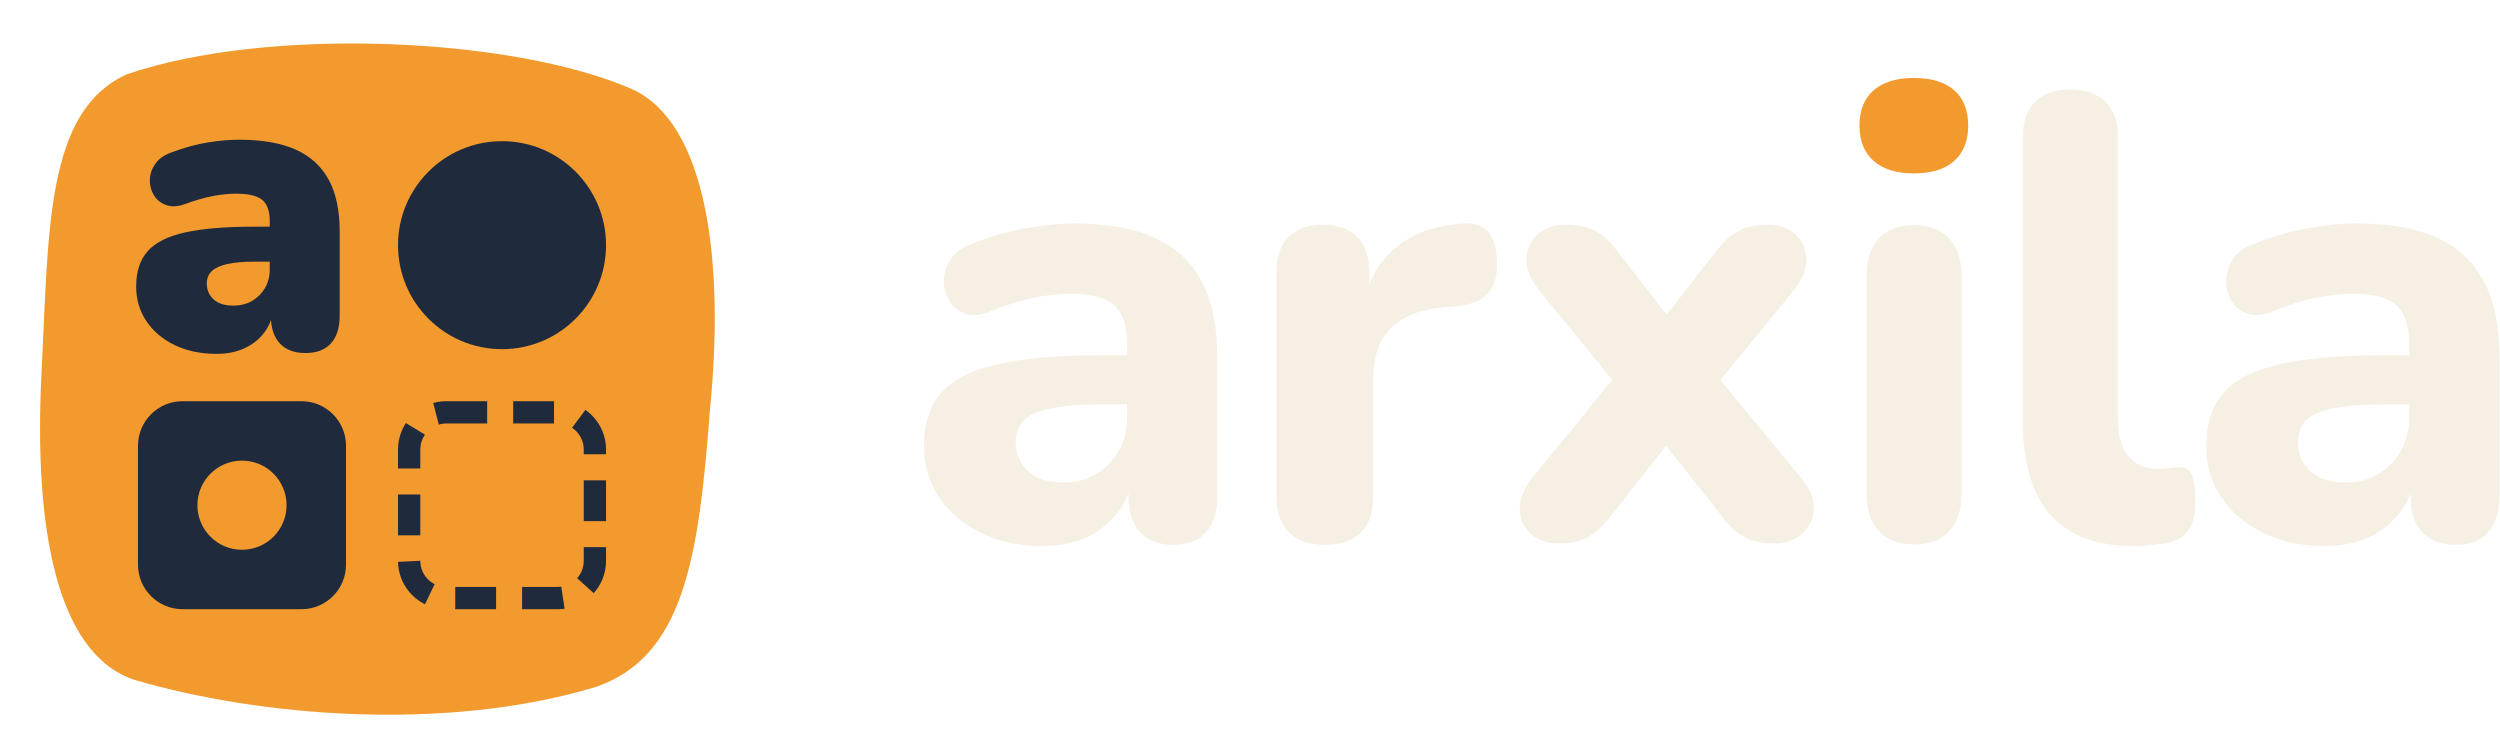
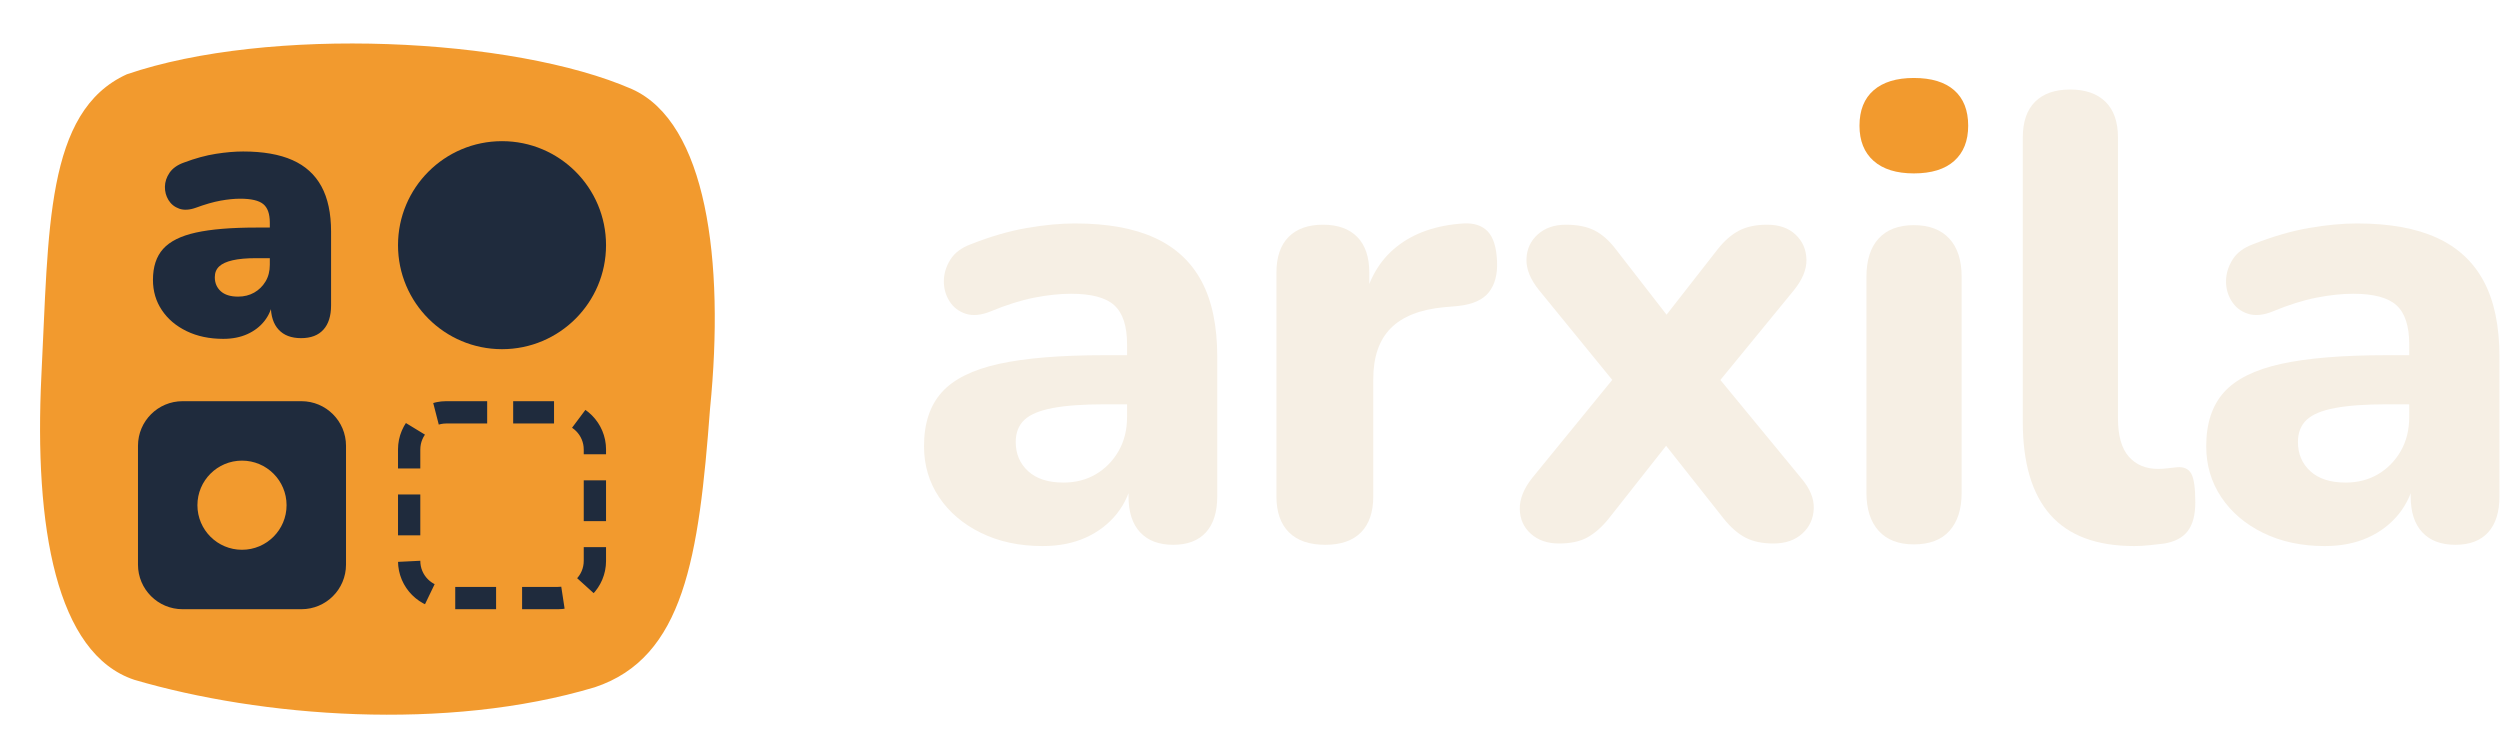
<svg xmlns="http://www.w3.org/2000/svg" viewBox="0.00 0.00 672.71 200.00" width="673" height="200" role="img" aria-label="arxila">
  <path d="M34 20 C72 7 138 10 170 24 C190 33 195 70 191 110 C188 150 184 177 160 185 C120 197 70 193 36 183 C15 176 9 142 11 101 C13 62 12 30 34 20 Z" fill="#F29A2E" />
-   <path d="M58.15 95.26Q51.78 95.26 46.88 92.9Q41.98 90.53 39.25 86.43Q36.51 82.33 36.51 77.12Q36.51 71.07 39.64 67.58Q42.78 64.08 49.76 62.55Q56.75 61.02 68.26 61.02H74.43V70.44H68.23Q63.86 70.44 61.04 71.08Q58.22 71.71 56.88 72.98Q55.53 74.25 55.53 76.3Q55.53 78.92 57.36 80.6Q59.18 82.27 62.7 82.27Q65.47 82.27 67.65 81.03Q69.82 79.8 71.15 77.6Q72.47 75.4 72.47 72.48V59.53Q72.47 55.43 70.43 53.79Q68.4 52.14 63.36 52.14Q60.61 52.14 57.29 52.75Q53.97 53.35 49.75 54.9Q46.77 55.98 44.61 55.21Q42.44 54.44 41.3 52.58Q40.15 50.71 40.19 48.46Q40.22 46.21 41.62 44.15Q43.02 42.1 46 41.03Q51.3 39.05 55.88 38.33Q60.46 37.61 64.24 37.61Q73.45 37.61 79.4 40.25Q85.36 42.9 88.33 48.35Q91.3 53.79 91.3 62.28V84.94Q91.3 89.84 88.94 92.44Q86.58 95.04 82.09 95.04Q77.59 95.04 75.18 92.44Q72.76 89.84 72.76 84.94V82.07L73.44 83.57Q72.88 87.13 70.83 89.74Q68.78 92.34 65.56 93.8Q62.34 95.26 58.15 95.26Z" fill="#1F2B3D" />
+   <path d="M59.96 91.22Q54.39 91.22 50.11 89.15Q45.82 87.08 43.43 83.49Q41.03 79.91 41.03 75.34Q41.03 70.05 43.77 67Q46.52 63.94 52.63 62.6Q58.74 61.26 68.81 61.26H74.21V69.5H68.79Q64.96 69.5 62.5 70.06Q60.03 70.62 58.85 71.73Q57.68 72.83 57.68 74.63Q57.68 76.93 59.27 78.39Q60.87 79.85 63.95 79.85Q66.37 79.85 68.28 78.77Q70.18 77.69 71.34 75.77Q72.49 73.84 72.49 71.29V59.95Q72.49 56.37 70.71 54.93Q68.93 53.49 64.53 53.49Q62.12 53.49 59.21 54.02Q56.31 54.55 52.62 55.91Q50.01 56.85 48.11 56.18Q46.22 55.5 45.22 53.87Q44.22 52.24 44.25 50.27Q44.28 48.3 45.5 46.5Q46.73 44.71 49.34 43.77Q53.97 42.03 57.98 41.41Q61.99 40.78 65.29 40.78Q73.35 40.78 78.56 43.09Q83.78 45.4 86.38 50.17Q88.98 54.94 88.98 62.36V82.19Q88.98 86.48 86.91 88.75Q84.85 91.03 80.91 91.03Q76.98 91.03 74.87 88.75Q72.75 86.48 72.75 82.19V79.68L73.35 80.99Q72.85 84.11 71.06 86.39Q69.27 88.67 66.45 89.94Q63.63 91.22 59.96 91.22Z" fill="#1F2B3D" />
  <circle cx="135" cy="66" r="28" fill="#1F2B3D" />
  <rect x="37" y="108" width="56" height="56" rx="12" fill="#1F2B3D" />
  <circle cx="65" cy="136" r="12" fill="#F29A2E" />
  <rect x="110" y="111" width="50" height="50" rx="10" fill="none" stroke="#1F2B3D" stroke-width="6" stroke-dasharray="11 7" />
  <path d="M280.51 147Q271.2 147 263.97 143.47Q256.74 139.94 252.67 133.87Q248.6 127.79 248.6 120.12Q248.6 110.95 253.36 105.63Q258.11 100.31 268.75 97.96Q279.38 95.62 297.11 95.62H306.02V108.84H297.17Q288.56 108.84 283.27 109.84Q277.97 110.83 275.63 113.02Q273.29 115.22 273.29 118.99Q273.29 123.79 276.64 126.85Q279.98 129.91 286.14 129.91Q291.05 129.91 294.88 127.65Q298.7 125.39 300.98 121.42Q303.26 117.45 303.26 112.26V92.69Q303.26 85.32 299.84 82.2Q296.43 79.08 288.19 79.08Q283.64 79.08 278.27 80.13Q272.91 81.19 266.58 83.81Q262.71 85.39 259.85 84.47Q257 83.55 255.45 81.08Q253.91 78.62 253.94 75.65Q253.96 72.68 255.69 69.9Q257.42 67.12 261.28 65.72Q269.2 62.6 276.27 61.37Q283.35 60.15 289.19 60.15Q302.26 60.15 310.7 64.02Q319.15 67.88 323.35 75.78Q327.54 83.68 327.54 96.03V133.62Q327.54 139.95 324.49 143.31Q321.44 146.66 315.68 146.66Q309.92 146.66 306.79 143.31Q303.65 139.95 303.65 133.62V127.34L304.85 128.46Q303.82 134.13 300.53 138.27Q297.23 142.41 292.16 144.71Q287.09 147 280.51 147Z" fill="#F6EFE4" />
  <path d="M356.61 146.66Q350.23 146.66 346.85 143.31Q343.47 139.95 343.47 133.62V73.41Q343.47 67.09 346.74 63.79Q350.01 60.49 356 60.49Q361.98 60.49 365.23 63.79Q368.47 67.09 368.47 73.41V82.24H366.78Q368.78 72.06 375.79 66.45Q382.8 60.85 393.86 60.15Q398.06 59.92 400.35 62.3Q402.63 64.69 402.86 70.38Q403.09 75.58 400.67 78.66Q398.24 81.74 392.44 82.36L388.6 82.7Q378.94 83.61 374.24 88.37Q369.54 93.13 369.54 102.06V133.62Q369.54 139.95 366.24 143.31Q362.94 146.66 356.61 146.66Z" fill="#F6EFE4" />
  <path d="M419.53 146.31Q414.89 146.31 411.98 143.71Q409.07 141.12 408.98 137.06Q408.9 133 412.31 128.68L438.63 96.44V108.1L414.17 78.12Q410.64 73.75 410.78 69.72Q410.92 65.69 413.84 63.09Q416.75 60.49 421.38 60.49Q426.09 60.49 429.14 62.06Q432.2 63.63 434.83 67.1L452.96 90.47H444L462.25 67.1Q465 63.63 468.05 62.06Q471.1 60.49 475.58 60.49Q480.38 60.49 483.21 63.15Q486.04 65.8 486.15 69.84Q486.26 73.87 482.68 78.24L458.27 108.04V96.57L484.7 128.68Q488.29 132.88 488.12 136.94Q487.95 141 485.01 143.66Q482.07 146.31 477.26 146.31Q472.79 146.31 469.76 144.74Q466.74 143.17 463.94 139.7L444 114.48H452.73L432.85 139.7Q430.17 143 427.2 144.66Q424.23 146.31 419.53 146.31Z" fill="#F6EFE4" />
  <path d="M515.06 146.55Q508.9 146.55 505.6 142.91Q502.3 139.27 502.3 132.62V74.54Q502.3 67.77 505.6 64.19Q508.9 60.61 515.06 60.61Q521.21 60.61 524.57 64.19Q527.93 67.77 527.93 74.54V132.62Q527.93 139.27 524.65 142.91Q521.38 146.55 515.06 146.55Z" fill="#F6EFE4" />
  <path d="M515.06 46.68Q508.05 46.68 504.24 43.32Q500.43 39.95 500.43 33.84Q500.43 27.61 504.24 24.3Q508.05 20.99 515.06 20.99Q522.17 20.99 525.93 24.3Q529.69 27.61 529.69 33.84Q529.69 39.95 525.93 43.32Q522.17 46.68 515.06 46.68Z" fill="#F29A2E" />
  <path d="M574.43 147Q559.23 147 551.81 138.6Q544.39 130.19 544.39 113.57V37.02Q544.39 30.7 547.69 27.4Q550.99 24.1 557.14 24.1Q563.29 24.1 566.65 27.4Q570.01 30.7 570.01 37.02V112.6Q570.01 119.61 572.92 122.92Q575.83 126.23 580.82 126.23Q582.13 126.23 583.37 126.06Q584.61 125.9 585.91 125.78Q588.6 125.55 589.71 127.45Q590.83 129.36 590.83 135.24Q590.83 140.28 588.81 142.94Q586.8 145.61 582.42 146.33Q580.88 146.5 578.67 146.75Q576.45 147 574.43 147Z" fill="#F6EFE4" />
  <path d="M625.67 147Q616.36 147 609.13 143.47Q601.9 139.94 597.84 133.87Q593.77 127.79 593.77 120.12Q593.77 110.95 598.52 105.63Q603.27 100.31 613.91 97.96Q624.55 95.62 642.27 95.62H651.18V108.84H642.33Q633.72 108.84 628.43 109.84Q623.13 110.83 620.8 113.02Q618.46 115.22 618.46 118.99Q618.46 123.79 621.8 126.85Q625.15 129.91 631.31 129.91Q636.22 129.91 640.04 127.65Q643.86 125.39 646.14 121.42Q648.42 117.45 648.42 112.26V92.69Q648.42 85.32 645.01 82.2Q641.59 79.08 633.35 79.08Q628.8 79.08 623.44 80.13Q618.07 81.19 611.74 83.81Q607.88 85.39 605.02 84.47Q602.16 83.55 600.62 81.08Q599.07 78.62 599.1 75.65Q599.13 72.68 600.85 69.9Q602.58 67.12 606.45 65.72Q614.36 62.6 621.44 61.37Q628.52 60.15 634.35 60.15Q647.42 60.15 655.87 64.02Q664.32 67.88 668.51 75.78Q672.71 83.68 672.71 96.03V133.62Q672.71 139.95 669.66 143.31Q666.61 146.66 660.85 146.66Q655.08 146.66 651.95 143.31Q648.81 139.95 648.81 133.62V127.34L650.01 128.46Q648.98 134.13 645.69 138.27Q642.4 142.41 637.32 144.71Q632.25 147 625.67 147Z" fill="#F6EFE4" />
</svg>
